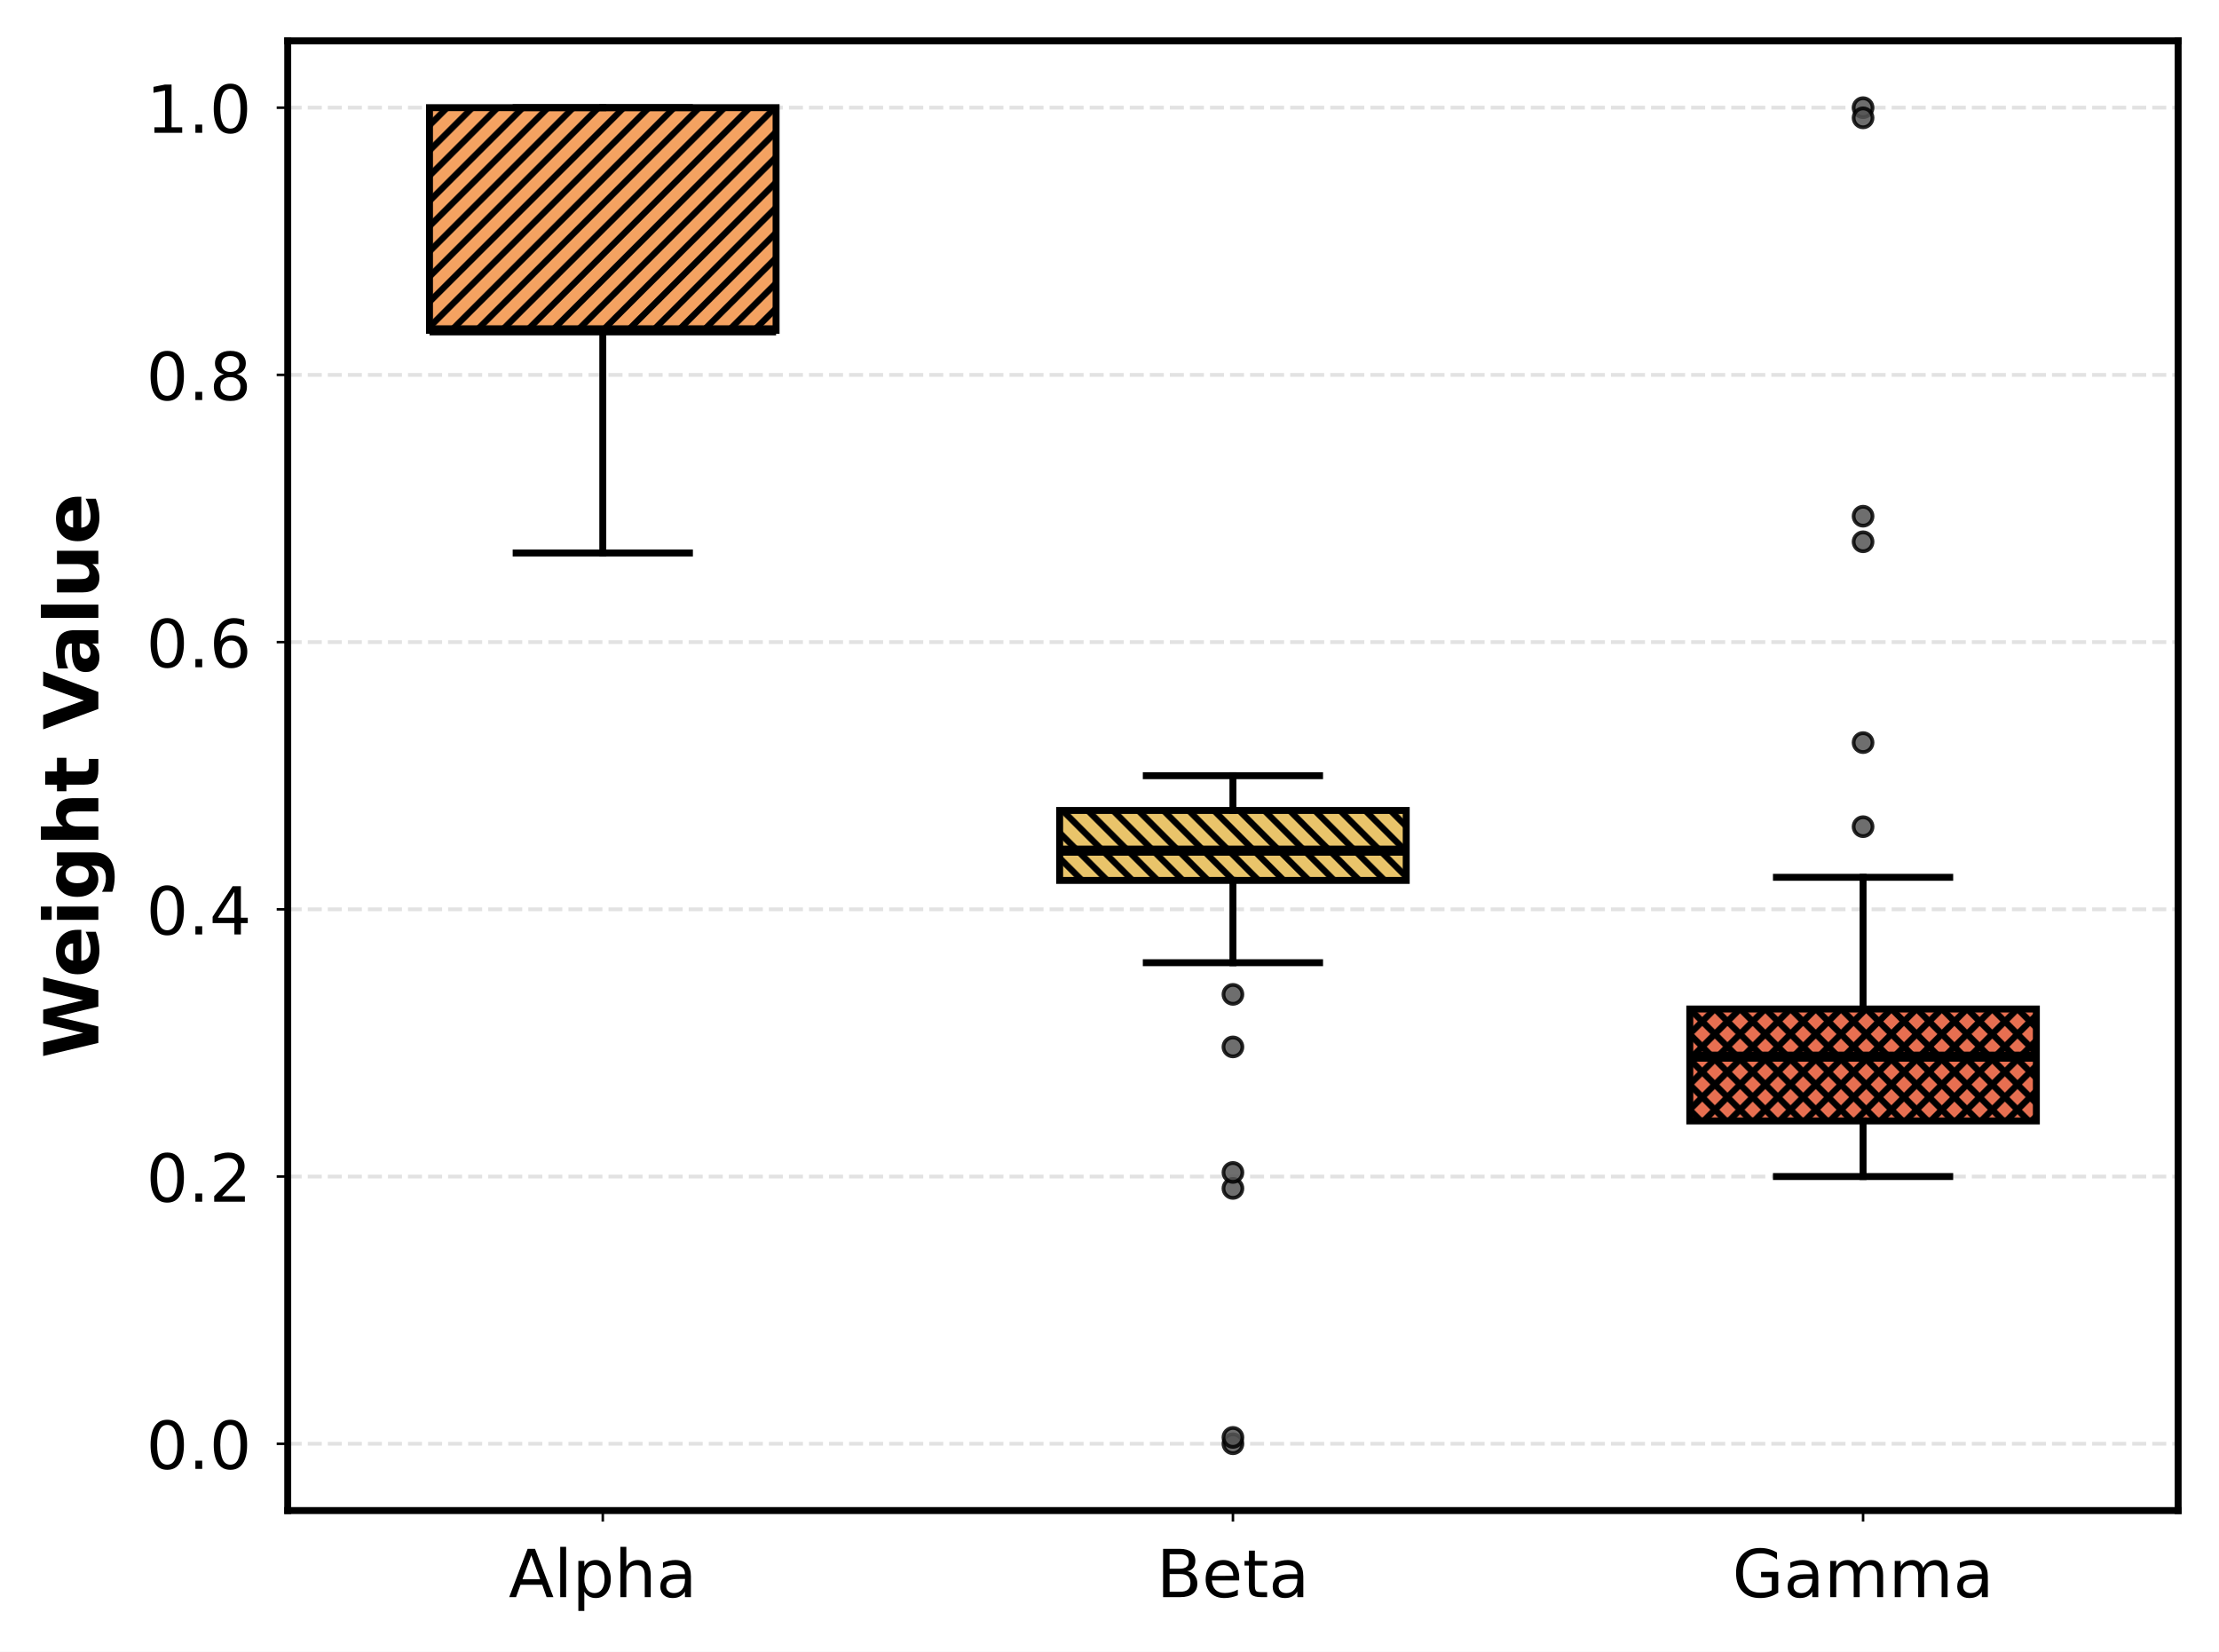
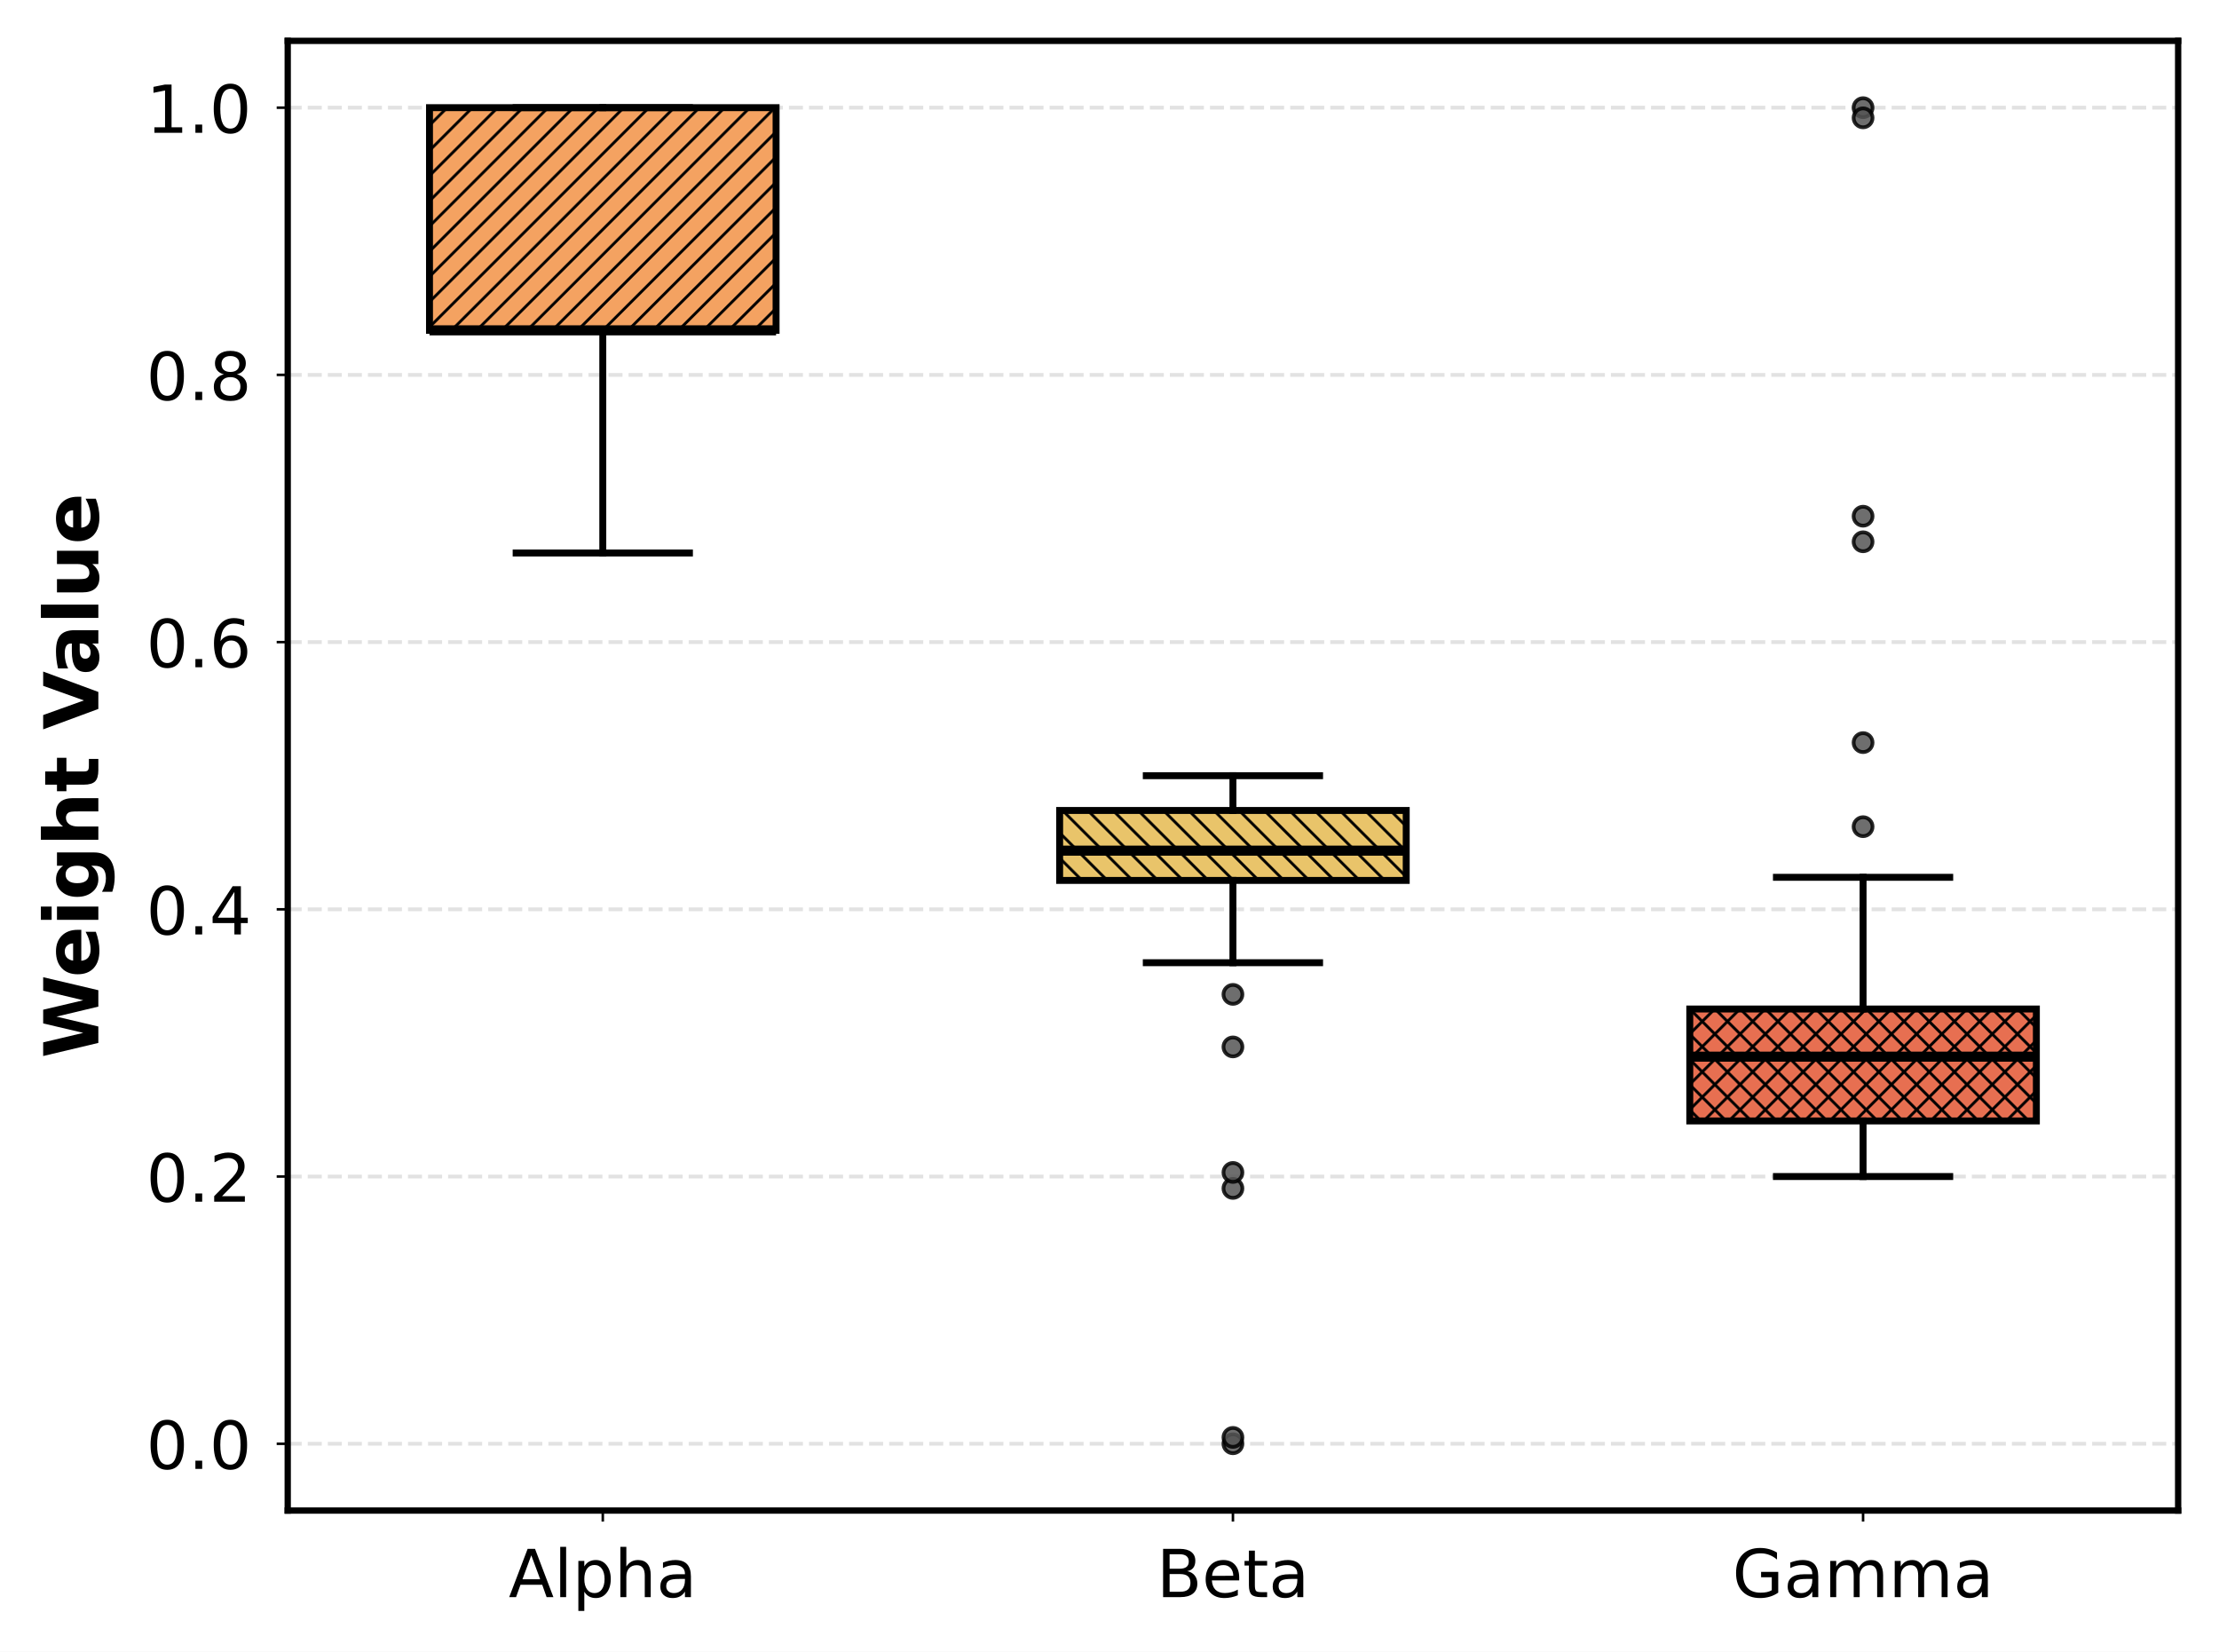
<svg xmlns="http://www.w3.org/2000/svg" xmlns:xlink="http://www.w3.org/1999/xlink" width="703.92pt" height="523.92pt" viewBox="0 0 703.92 523.92" version="1.1">
  <defs>
    <style type="text/css">*{stroke-linejoin: round; stroke-linecap: butt}</style>
  </defs>
  <g id="figure_1">
    <g id="patch_1">
      <path d="M 0 523.92  L 703.92 523.92  L 703.92 0  L 0 0  z " style="fill: #ffffff" />
    </g>
    <g id="axes_1">
      <g id="patch_2">
        <path d="M 91.272 479.135  L 690.96 479.135  L 690.96 12.96  L 91.272 12.96  z " style="fill: #ffffff" />
      </g>
      <g id="matplotlib.axis_1">
        <g id="xtick_1">
          <g id="line2d_1">
            <defs>
-               <path id="m7778592167" d="M 0 0  L 0 3.5  " style="stroke: #000000; stroke-width: 0.8" />
+               <path id="mcf97cfb8b0" d="M 0 0  L 0 3.5  " style="stroke: #000000; stroke-width: 0.8" />
            </defs>
            <g>
-               <use xlink:href="#m7778592167" x="191.22" y="479.135" style="stroke: #000000; stroke-width: 0.8" />
+               <use xlink:href="#mcf97cfb8b0" x="191.22" y="479.135" style="stroke: #000000; stroke-width: 0.8" />
            </g>
          </g>
          <g id="text_1">
            <text style="font-size: 21px; font-family: 'DejaVu Sans', 'Bitstream Vera Sans', 'Computer Modern Sans Serif', 'Lucida Grande', 'Verdana', 'Geneva', 'Lucid', 'Arial', 'Helvetica', 'Avant Garde', sans-serif; text-anchor: middle" x="191.22" y="506.592" transform="rotate(-0 191.2196 506.5922)">Alpha</text>
          </g>
        </g>
        <g id="xtick_2">
          <g id="line2d_2">
            <g>
-               <use xlink:href="#m7778592167" x="391.116" y="479.135" style="stroke: #000000; stroke-width: 0.8" />
+               <use xlink:href="#mcf97cfb8b0" x="391.116" y="479.135" style="stroke: #000000; stroke-width: 0.8" />
            </g>
          </g>
          <g id="text_2">
            <text style="font-size: 21px; font-family: 'DejaVu Sans', 'Bitstream Vera Sans', 'Computer Modern Sans Serif', 'Lucida Grande', 'Verdana', 'Geneva', 'Lucid', 'Arial', 'Helvetica', 'Avant Garde', sans-serif; text-anchor: middle" x="391.116" y="506.592" transform="rotate(-0 391.1155 506.5922)">Beta</text>
          </g>
        </g>
        <g id="xtick_3">
          <g id="line2d_3">
            <g>
-               <use xlink:href="#m7778592167" x="591.012" y="479.135" style="stroke: #000000; stroke-width: 0.8" />
+               <use xlink:href="#mcf97cfb8b0" x="591.012" y="479.135" style="stroke: #000000; stroke-width: 0.8" />
            </g>
          </g>
          <g id="text_3">
            <text style="font-size: 21px; font-family: 'DejaVu Sans', 'Bitstream Vera Sans', 'Computer Modern Sans Serif', 'Lucida Grande', 'Verdana', 'Geneva', 'Lucid', 'Arial', 'Helvetica', 'Avant Garde', sans-serif; text-anchor: middle" x="591.012" y="506.592" transform="rotate(-0 591.0115 506.5922)">Gamma</text>
          </g>
        </g>
      </g>
      <g id="matplotlib.axis_2">
        <g id="ytick_1">
          <g id="line2d_4">
-             <path d="M 91.272 457.946  L 690.96 457.946  " clip-path="url(#pc46ef95f96)" style="fill: none; stroke-dasharray: 4.44,1.92; stroke-dashoffset: 0; stroke: #c0c0c0; stroke-opacity: 0.45; stroke-width: 1.2" />
+             <path d="M 91.272 457.946  L 690.96 457.946  " clip-path="url(#pacaddf813a)" style="fill: none; stroke-dasharray: 4.44,1.92; stroke-dashoffset: 0; stroke: #c0c0c0; stroke-opacity: 0.45; stroke-width: 1.2" />
          </g>
          <g id="line2d_5">
            <defs>
-               <path id="m7e0f1bc969" d="M 0 0  L -3.5 0  " style="stroke: #000000; stroke-width: 0.8" />
+               <path id="ma9849f3c5c" d="M 0 0  L -3.5 0  " style="stroke: #000000; stroke-width: 0.8" />
            </defs>
            <g>
-               <use xlink:href="#m7e0f1bc969" x="91.272" y="457.946" style="stroke: #000000; stroke-width: 0.8" />
+               <use xlink:href="#ma9849f3c5c" x="91.272" y="457.946" style="stroke: #000000; stroke-width: 0.8" />
            </g>
          </g>
          <g id="text_4">
            <text style="font-size: 21px; font-family: 'DejaVu Sans', 'Bitstream Vera Sans', 'Computer Modern Sans Serif', 'Lucida Grande', 'Verdana', 'Geneva', 'Lucid', 'Arial', 'Helvetica', 'Avant Garde', sans-serif; text-anchor: end" x="79.772" y="465.924" transform="rotate(-0 79.77156 465.924)">0.0</text>
          </g>
        </g>
        <g id="ytick_2">
          <g id="line2d_6">
-             <path d="M 91.272 373.186  L 690.96 373.186  " clip-path="url(#pc46ef95f96)" style="fill: none; stroke-dasharray: 4.44,1.92; stroke-dashoffset: 0; stroke: #c0c0c0; stroke-opacity: 0.45; stroke-width: 1.2" />
+             <path d="M 91.272 373.186  L 690.96 373.186  " clip-path="url(#pacaddf813a)" style="fill: none; stroke-dasharray: 4.44,1.92; stroke-dashoffset: 0; stroke: #c0c0c0; stroke-opacity: 0.45; stroke-width: 1.2" />
          </g>
          <g id="line2d_7">
            <g>
-               <use xlink:href="#m7e0f1bc969" x="91.272" y="373.186" style="stroke: #000000; stroke-width: 0.8" />
+               <use xlink:href="#ma9849f3c5c" x="91.272" y="373.186" style="stroke: #000000; stroke-width: 0.8" />
            </g>
          </g>
          <g id="text_5">
            <text style="font-size: 21px; font-family: 'DejaVu Sans', 'Bitstream Vera Sans', 'Computer Modern Sans Serif', 'Lucida Grande', 'Verdana', 'Geneva', 'Lucid', 'Arial', 'Helvetica', 'Avant Garde', sans-serif; text-anchor: end" x="79.772" y="381.165" transform="rotate(-0 79.77156 381.1648)">0.2</text>
          </g>
        </g>
        <g id="ytick_3">
          <g id="line2d_8">
-             <path d="M 91.272 288.427  L 690.96 288.427  " clip-path="url(#pc46ef95f96)" style="fill: none; stroke-dasharray: 4.44,1.92; stroke-dashoffset: 0; stroke: #c0c0c0; stroke-opacity: 0.45; stroke-width: 1.2" />
+             <path d="M 91.272 288.427  L 690.96 288.427  " clip-path="url(#pacaddf813a)" style="fill: none; stroke-dasharray: 4.44,1.92; stroke-dashoffset: 0; stroke: #c0c0c0; stroke-opacity: 0.45; stroke-width: 1.2" />
          </g>
          <g id="line2d_9">
            <g>
-               <use xlink:href="#m7e0f1bc969" x="91.272" y="288.427" style="stroke: #000000; stroke-width: 0.8" />
+               <use xlink:href="#ma9849f3c5c" x="91.272" y="288.427" style="stroke: #000000; stroke-width: 0.8" />
            </g>
          </g>
          <g id="text_6">
            <text style="font-size: 21px; font-family: 'DejaVu Sans', 'Bitstream Vera Sans', 'Computer Modern Sans Serif', 'Lucida Grande', 'Verdana', 'Geneva', 'Lucid', 'Arial', 'Helvetica', 'Avant Garde', sans-serif; text-anchor: end" x="79.772" y="296.406" transform="rotate(-0 79.77156 296.4057)">0.4</text>
          </g>
        </g>
        <g id="ytick_4">
          <g id="line2d_10">
-             <path d="M 91.272 203.668  L 690.96 203.668  " clip-path="url(#pc46ef95f96)" style="fill: none; stroke-dasharray: 4.44,1.92; stroke-dashoffset: 0; stroke: #c0c0c0; stroke-opacity: 0.45; stroke-width: 1.2" />
+             <path d="M 91.272 203.668  L 690.96 203.668  " clip-path="url(#pacaddf813a)" style="fill: none; stroke-dasharray: 4.44,1.92; stroke-dashoffset: 0; stroke: #c0c0c0; stroke-opacity: 0.45; stroke-width: 1.2" />
          </g>
          <g id="line2d_11">
            <g>
-               <use xlink:href="#m7e0f1bc969" x="91.272" y="203.668" style="stroke: #000000; stroke-width: 0.8" />
+               <use xlink:href="#ma9849f3c5c" x="91.272" y="203.668" style="stroke: #000000; stroke-width: 0.8" />
            </g>
          </g>
          <g id="text_7">
            <text style="font-size: 21px; font-family: 'DejaVu Sans', 'Bitstream Vera Sans', 'Computer Modern Sans Serif', 'Lucida Grande', 'Verdana', 'Geneva', 'Lucid', 'Arial', 'Helvetica', 'Avant Garde', sans-serif; text-anchor: end" x="79.772" y="211.647" transform="rotate(-0 79.77156 211.6465)">0.6</text>
          </g>
        </g>
        <g id="ytick_5">
          <g id="line2d_12">
-             <path d="M 91.272 118.909  L 690.96 118.909  " clip-path="url(#pc46ef95f96)" style="fill: none; stroke-dasharray: 4.44,1.92; stroke-dashoffset: 0; stroke: #c0c0c0; stroke-opacity: 0.45; stroke-width: 1.2" />
+             <path d="M 91.272 118.909  L 690.96 118.909  " clip-path="url(#pacaddf813a)" style="fill: none; stroke-dasharray: 4.44,1.92; stroke-dashoffset: 0; stroke: #c0c0c0; stroke-opacity: 0.45; stroke-width: 1.2" />
          </g>
          <g id="line2d_13">
            <g>
-               <use xlink:href="#m7e0f1bc969" x="91.272" y="118.909" style="stroke: #000000; stroke-width: 0.8" />
+               <use xlink:href="#ma9849f3c5c" x="91.272" y="118.909" style="stroke: #000000; stroke-width: 0.8" />
            </g>
          </g>
          <g id="text_8">
            <text style="font-size: 21px; font-family: 'DejaVu Sans', 'Bitstream Vera Sans', 'Computer Modern Sans Serif', 'Lucida Grande', 'Verdana', 'Geneva', 'Lucid', 'Arial', 'Helvetica', 'Avant Garde', sans-serif; text-anchor: end" x="79.772" y="126.887" transform="rotate(-0 79.77156 126.8873)">0.8</text>
          </g>
        </g>
        <g id="ytick_6">
          <g id="line2d_14">
-             <path d="M 91.272 34.15  L 690.96 34.15  " clip-path="url(#pc46ef95f96)" style="fill: none; stroke-dasharray: 4.44,1.92; stroke-dashoffset: 0; stroke: #c0c0c0; stroke-opacity: 0.45; stroke-width: 1.2" />
+             <path d="M 91.272 34.15  L 690.96 34.15  " clip-path="url(#pacaddf813a)" style="fill: none; stroke-dasharray: 4.44,1.92; stroke-dashoffset: 0; stroke: #c0c0c0; stroke-opacity: 0.45; stroke-width: 1.2" />
          </g>
          <g id="line2d_15">
            <g>
-               <use xlink:href="#m7e0f1bc969" x="91.272" y="34.15" style="stroke: #000000; stroke-width: 0.8" />
+               <use xlink:href="#ma9849f3c5c" x="91.272" y="34.15" style="stroke: #000000; stroke-width: 0.8" />
            </g>
          </g>
          <g id="text_9">
            <text style="font-size: 21px; font-family: 'DejaVu Sans', 'Bitstream Vera Sans', 'Computer Modern Sans Serif', 'Lucida Grande', 'Verdana', 'Geneva', 'Lucid', 'Arial', 'Helvetica', 'Avant Garde', sans-serif; text-anchor: end" x="79.772" y="42.128" transform="rotate(-0 79.77156 42.12815)">1.0</text>
          </g>
        </g>
        <g id="text_10">
          <text style="font-weight: 700; font-size: 24px; font-family: 'DejaVu Sans', 'Bitstream Vera Sans', 'Computer Modern Sans Serif', 'Lucida Grande', 'Verdana', 'Geneva', 'Lucid', 'Arial', 'Helvetica', 'Avant Garde', sans-serif; text-anchor: middle" x="31.196" y="246.048" transform="rotate(-90 31.19625 246.0477)">Weight Value</text>
        </g>
      </g>
      <g id="patch_3">
-         <path d="M 136.248 104.782  L 246.191 104.782  L 246.191 34.15  L 136.248 34.15  L 136.248 104.782  z " clip-path="url(#pc46ef95f96)" style="fill: url(#ha6aa08aa1b); stroke: #000000; stroke-width: 2.2; stroke-linejoin: miter" />
+         <path d="M 136.248 104.782  L 246.191 104.782  L 246.191 34.15  L 136.248 34.15  L 136.248 104.782  z " clip-path="url(#pacaddf813a)" style="fill: url(#h7d6b3913ab); stroke: #000000; stroke-width: 2.2; stroke-linejoin: miter" />
      </g>
      <g id="line2d_16">
-         <path d="M 191.22 104.782  L 191.22 175.415  " clip-path="url(#pc46ef95f96)" style="fill: none; stroke: #000000; stroke-width: 2.2; stroke-linecap: square" />
+         <path d="M 191.22 104.782  L 191.22 175.415  " clip-path="url(#pacaddf813a)" style="fill: none; stroke: #000000; stroke-width: 2.2; stroke-linecap: square" />
      </g>
      <g id="line2d_17">
-         <path d="M 191.22 34.15  L 191.22 34.15  " clip-path="url(#pc46ef95f96)" style="fill: none; stroke: #000000; stroke-width: 2.2; stroke-linecap: square" />
+         <path d="M 191.22 34.15  L 191.22 34.15  " clip-path="url(#pacaddf813a)" style="fill: none; stroke: #000000; stroke-width: 2.2; stroke-linecap: square" />
      </g>
      <g id="line2d_18">
-         <path d="M 163.734 175.415  L 218.705 175.415  " clip-path="url(#pc46ef95f96)" style="fill: none; stroke: #000000; stroke-width: 2.2; stroke-linecap: square" />
+         <path d="M 163.734 175.415  L 218.705 175.415  " clip-path="url(#pacaddf813a)" style="fill: none; stroke: #000000; stroke-width: 2.2; stroke-linecap: square" />
      </g>
      <g id="line2d_19">
-         <path d="M 163.734 34.15  L 218.705 34.15  " clip-path="url(#pc46ef95f96)" style="fill: none; stroke: #000000; stroke-width: 2.2; stroke-linecap: square" />
+         <path d="M 163.734 34.15  L 218.705 34.15  " clip-path="url(#pacaddf813a)" style="fill: none; stroke: #000000; stroke-width: 2.2; stroke-linecap: square" />
      </g>
      <g id="line2d_20" />
      <g id="patch_4">
-         <path d="M 336.144 279.26  L 446.087 279.26  L 446.087 257.07  L 336.144 257.07  L 336.144 279.26  z " clip-path="url(#pc46ef95f96)" style="fill: url(#hb870a27fb7); stroke: #000000; stroke-width: 2.2; stroke-linejoin: miter" />
+         <path d="M 336.144 279.26  L 446.087 279.26  L 446.087 257.07  L 336.144 257.07  L 336.144 279.26  z " clip-path="url(#pacaddf813a)" style="fill: url(#h9056e5158a); stroke: #000000; stroke-width: 2.2; stroke-linejoin: miter" />
      </g>
      <g id="line2d_21">
-         <path d="M 391.116 279.26  L 391.116 305.365  " clip-path="url(#pc46ef95f96)" style="fill: none; stroke: #000000; stroke-width: 2.2; stroke-linecap: square" />
+         <path d="M 391.116 279.26  L 391.116 305.365  " clip-path="url(#pacaddf813a)" style="fill: none; stroke: #000000; stroke-width: 2.2; stroke-linecap: square" />
      </g>
      <g id="line2d_22">
-         <path d="M 391.116 257.07  L 391.116 246.048  " clip-path="url(#pc46ef95f96)" style="fill: none; stroke: #000000; stroke-width: 2.2; stroke-linecap: square" />
+         <path d="M 391.116 257.07  L 391.116 246.048  " clip-path="url(#pacaddf813a)" style="fill: none; stroke: #000000; stroke-width: 2.2; stroke-linecap: square" />
      </g>
      <g id="line2d_23">
-         <path d="M 363.63 305.365  L 418.601 305.365  " clip-path="url(#pc46ef95f96)" style="fill: none; stroke: #000000; stroke-width: 2.2; stroke-linecap: square" />
+         <path d="M 363.63 305.365  L 418.601 305.365  " clip-path="url(#pacaddf813a)" style="fill: none; stroke: #000000; stroke-width: 2.2; stroke-linecap: square" />
      </g>
      <g id="line2d_24">
-         <path d="M 363.63 246.048  L 418.601 246.048  " clip-path="url(#pc46ef95f96)" style="fill: none; stroke: #000000; stroke-width: 2.2; stroke-linecap: square" />
+         <path d="M 363.63 246.048  L 418.601 246.048  " clip-path="url(#pacaddf813a)" style="fill: none; stroke: #000000; stroke-width: 2.2; stroke-linecap: square" />
      </g>
      <g id="line2d_25">
        <defs>
-           <path id="m4d5c32fad3" d="M 0 3  C 0.796 3 1.559 2.684 2.121 2.121  C 2.684 1.559 3 0.796 3 0  C 3 -0.796 2.684 -1.559 2.121 -2.121  C 1.559 -2.684 0.796 -3 0 -3  C -0.796 -3 -1.559 -2.684 -2.121 -2.121  C -2.684 -1.559 -3 -0.796 -3 0  C -3 0.796 -2.684 1.559 -2.121 2.121  C -1.559 2.684 -0.796 3 0 3  z " style="stroke: #000000; stroke-opacity: 0.85; stroke-width: 1.2" />
+           <path id="m21be22a640" d="M 0 3  C 0.796 3 1.559 2.684 2.121 2.121  C 2.684 1.559 3 0.796 3 0  C 3 -0.796 2.684 -1.559 2.121 -2.121  C 1.559 -2.684 0.796 -3 0 -3  C -0.796 -3 -1.559 -2.684 -2.121 -2.121  C -2.684 -1.559 -3 -0.796 -3 0  C -3 0.796 -2.684 1.559 -2.121 2.121  C -1.559 2.684 -0.796 3 0 3  z " style="stroke: #000000; stroke-opacity: 0.85; stroke-width: 1.2" />
        </defs>
-         <g clip-path="url(#pc46ef95f96)">
-           <use xlink:href="#m4d5c32fad3" x="391.116" y="332.071" style="fill: #555555; fill-opacity: 0.85; stroke: #000000; stroke-opacity: 0.85; stroke-width: 1.2" />
-           <use xlink:href="#m4d5c32fad3" x="391.116" y="376.955" style="fill: #555555; fill-opacity: 0.85; stroke: #000000; stroke-opacity: 0.85; stroke-width: 1.2" />
-           <use xlink:href="#m4d5c32fad3" x="391.116" y="371.885" style="fill: #555555; fill-opacity: 0.85; stroke: #000000; stroke-opacity: 0.85; stroke-width: 1.2" />
-           <use xlink:href="#m4d5c32fad3" x="391.116" y="315.406" style="fill: #555555; fill-opacity: 0.85; stroke: #000000; stroke-opacity: 0.85; stroke-width: 1.2" />
-           <use xlink:href="#m4d5c32fad3" x="391.116" y="457.946" style="fill: #555555; fill-opacity: 0.85; stroke: #000000; stroke-opacity: 0.85; stroke-width: 1.2" />
-           <use xlink:href="#m4d5c32fad3" x="391.116" y="455.928" style="fill: #555555; fill-opacity: 0.85; stroke: #000000; stroke-opacity: 0.85; stroke-width: 1.2" />
+         <g clip-path="url(#pacaddf813a)">
+           <use xlink:href="#m21be22a640" x="391.116" y="332.071" style="fill: #555555; fill-opacity: 0.85; stroke: #000000; stroke-opacity: 0.85; stroke-width: 1.2" />
+           <use xlink:href="#m21be22a640" x="391.116" y="376.955" style="fill: #555555; fill-opacity: 0.85; stroke: #000000; stroke-opacity: 0.85; stroke-width: 1.2" />
+           <use xlink:href="#m21be22a640" x="391.116" y="371.885" style="fill: #555555; fill-opacity: 0.85; stroke: #000000; stroke-opacity: 0.85; stroke-width: 1.2" />
+           <use xlink:href="#m21be22a640" x="391.116" y="315.406" style="fill: #555555; fill-opacity: 0.85; stroke: #000000; stroke-opacity: 0.85; stroke-width: 1.2" />
+           <use xlink:href="#m21be22a640" x="391.116" y="457.946" style="fill: #555555; fill-opacity: 0.85; stroke: #000000; stroke-opacity: 0.85; stroke-width: 1.2" />
+           <use xlink:href="#m21be22a640" x="391.116" y="455.928" style="fill: #555555; fill-opacity: 0.85; stroke: #000000; stroke-opacity: 0.85; stroke-width: 1.2" />
        </g>
      </g>
      <g id="patch_5">
-         <path d="M 536.04 355.551  L 645.983 355.551  L 645.983 320.047  L 536.04 320.047  L 536.04 355.551  z " clip-path="url(#pc46ef95f96)" style="fill: url(#h9d6672d9af); stroke: #000000; stroke-width: 2.2; stroke-linejoin: miter" />
+         <path d="M 536.04 355.551  L 645.983 355.551  L 645.983 320.047  L 536.04 320.047  L 536.04 355.551  z " clip-path="url(#pacaddf813a)" style="fill: url(#h86b1c3372a); stroke: #000000; stroke-width: 2.2; stroke-linejoin: miter" />
      </g>
      <g id="line2d_26">
-         <path d="M 591.012 355.551  L 591.012 373.186  " clip-path="url(#pc46ef95f96)" style="fill: none; stroke: #000000; stroke-width: 2.2; stroke-linecap: square" />
+         <path d="M 591.012 355.551  L 591.012 373.186  " clip-path="url(#pacaddf813a)" style="fill: none; stroke: #000000; stroke-width: 2.2; stroke-linecap: square" />
      </g>
      <g id="line2d_27">
-         <path d="M 591.012 320.047  L 591.012 278.279  " clip-path="url(#pc46ef95f96)" style="fill: none; stroke: #000000; stroke-width: 2.2; stroke-linecap: square" />
+         <path d="M 591.012 320.047  L 591.012 278.279  " clip-path="url(#pacaddf813a)" style="fill: none; stroke: #000000; stroke-width: 2.2; stroke-linecap: square" />
      </g>
      <g id="line2d_28">
-         <path d="M 563.526 373.186  L 618.497 373.186  " clip-path="url(#pc46ef95f96)" style="fill: none; stroke: #000000; stroke-width: 2.2; stroke-linecap: square" />
+         <path d="M 563.526 373.186  L 618.497 373.186  " clip-path="url(#pacaddf813a)" style="fill: none; stroke: #000000; stroke-width: 2.2; stroke-linecap: square" />
      </g>
      <g id="line2d_29">
-         <path d="M 563.526 278.279  L 618.497 278.279  " clip-path="url(#pc46ef95f96)" style="fill: none; stroke: #000000; stroke-width: 2.2; stroke-linecap: square" />
+         <path d="M 563.526 278.279  L 618.497 278.279  " clip-path="url(#pacaddf813a)" style="fill: none; stroke: #000000; stroke-width: 2.2; stroke-linecap: square" />
      </g>
      <g id="line2d_30">
-         <g clip-path="url(#pc46ef95f96)">
-           <use xlink:href="#m4d5c32fad3" x="591.012" y="235.55" style="fill: #555555; fill-opacity: 0.85; stroke: #000000; stroke-opacity: 0.85; stroke-width: 1.2" />
-           <use xlink:href="#m4d5c32fad3" x="591.012" y="163.734" style="fill: #555555; fill-opacity: 0.85; stroke: #000000; stroke-opacity: 0.85; stroke-width: 1.2" />
-           <use xlink:href="#m4d5c32fad3" x="591.012" y="171.847" style="fill: #555555; fill-opacity: 0.85; stroke: #000000; stroke-opacity: 0.85; stroke-width: 1.2" />
-           <use xlink:href="#m4d5c32fad3" x="591.012" y="262.214" style="fill: #555555; fill-opacity: 0.85; stroke: #000000; stroke-opacity: 0.85; stroke-width: 1.2" />
-           <use xlink:href="#m4d5c32fad3" x="591.012" y="34.15" style="fill: #555555; fill-opacity: 0.85; stroke: #000000; stroke-opacity: 0.85; stroke-width: 1.2" />
-           <use xlink:href="#m4d5c32fad3" x="591.012" y="37.379" style="fill: #555555; fill-opacity: 0.85; stroke: #000000; stroke-opacity: 0.85; stroke-width: 1.2" />
+         <g clip-path="url(#pacaddf813a)">
+           <use xlink:href="#m21be22a640" x="591.012" y="235.55" style="fill: #555555; fill-opacity: 0.85; stroke: #000000; stroke-opacity: 0.85; stroke-width: 1.2" />
+           <use xlink:href="#m21be22a640" x="591.012" y="163.734" style="fill: #555555; fill-opacity: 0.85; stroke: #000000; stroke-opacity: 0.85; stroke-width: 1.2" />
+           <use xlink:href="#m21be22a640" x="591.012" y="171.847" style="fill: #555555; fill-opacity: 0.85; stroke: #000000; stroke-opacity: 0.85; stroke-width: 1.2" />
+           <use xlink:href="#m21be22a640" x="591.012" y="262.214" style="fill: #555555; fill-opacity: 0.85; stroke: #000000; stroke-opacity: 0.85; stroke-width: 1.2" />
+           <use xlink:href="#m21be22a640" x="591.012" y="34.15" style="fill: #555555; fill-opacity: 0.85; stroke: #000000; stroke-opacity: 0.85; stroke-width: 1.2" />
+           <use xlink:href="#m21be22a640" x="591.012" y="37.379" style="fill: #555555; fill-opacity: 0.85; stroke: #000000; stroke-opacity: 0.85; stroke-width: 1.2" />
        </g>
      </g>
      <g id="line2d_31">
-         <path d="M 136.248 104.782  L 246.191 104.782  " clip-path="url(#pc46ef95f96)" style="fill: none; stroke: #000000; stroke-width: 3.2" />
+         <path d="M 136.248 104.782  L 246.191 104.782  " clip-path="url(#pacaddf813a)" style="fill: none; stroke: #000000; stroke-width: 3.2" />
      </g>
      <g id="line2d_32">
-         <path d="M 336.144 269.815  L 446.087 269.815  " clip-path="url(#pc46ef95f96)" style="fill: none; stroke: #000000; stroke-width: 3.2" />
+         <path d="M 336.144 269.815  L 446.087 269.815  " clip-path="url(#pacaddf813a)" style="fill: none; stroke: #000000; stroke-width: 3.2" />
      </g>
      <g id="line2d_33">
-         <path d="M 536.04 335.158  L 645.983 335.158  " clip-path="url(#pc46ef95f96)" style="fill: none; stroke: #000000; stroke-width: 3.2" />
+         <path d="M 536.04 335.158  L 645.983 335.158  " clip-path="url(#pacaddf813a)" style="fill: none; stroke: #000000; stroke-width: 3.2" />
      </g>
      <g id="patch_6">
-         <path d="M 91.272 479.135  L 91.272 12.96  " style="fill: none; stroke: #000000; stroke-width: 2.2; stroke-linejoin: miter; stroke-linecap: square" />
+         <path d="M 91.272 479.135  L 91.272 12.96  " style="fill: none; stroke: #000000; stroke-width: 2; stroke-linejoin: miter; stroke-linecap: square" />
      </g>
      <g id="patch_7">
-         <path d="M 690.96 479.135  L 690.96 12.96  " style="fill: none; stroke: #000000; stroke-width: 2.2; stroke-linejoin: miter; stroke-linecap: square" />
+         <path d="M 690.96 479.135  L 690.96 12.96  " style="fill: none; stroke: #000000; stroke-width: 2; stroke-linejoin: miter; stroke-linecap: square" />
      </g>
      <g id="patch_8">
-         <path d="M 91.272 479.135  L 690.96 479.135  " style="fill: none; stroke: #000000; stroke-width: 2.2; stroke-linejoin: miter; stroke-linecap: square" />
+         <path d="M 91.272 479.135  L 690.96 479.135  " style="fill: none; stroke: #000000; stroke-width: 2; stroke-linejoin: miter; stroke-linecap: square" />
      </g>
      <g id="patch_9">
-         <path d="M 91.272 12.96  L 690.96 12.96  " style="fill: none; stroke: #000000; stroke-width: 2.2; stroke-linejoin: miter; stroke-linecap: square" />
+         <path d="M 91.272 12.96  L 690.96 12.96  " style="fill: none; stroke: #000000; stroke-width: 2; stroke-linejoin: miter; stroke-linecap: square" />
      </g>
    </g>
  </g>
  <defs>
-     <clipPath id="pc46ef95f96">
+     <clipPath id="pacaddf813a">
      <rect x="91.272" y="12.96" width="599.688" height="466.175" />
    </clipPath>
  </defs>
  <defs>
-     <pattern id="ha6aa08aa1b" patternUnits="userSpaceOnUse" x="0" y="0" width="72" height="72">
+     <pattern id="h7d6b3913ab" patternUnits="userSpaceOnUse" x="0" y="0" width="72" height="72">
      <rect x="0" y="0" width="73" height="73" fill="#f4a261" />
-       <path d="M -36 36  L 36 -36  M -32 40  L 40 -32  M -28 44  L 44 -28  M -24 48  L 48 -24  M -20 52  L 52 -20  M -16 56  L 56 -16  M -12 60  L 60 -12  M -8 64  L 64 -8  M -4 68  L 68 -4  M 0 72  L 72 0  M 4 76  L 76 4  M 8 80  L 80 8  M 12 84  L 84 12  M 16 88  L 88 16  M 20 92  L 92 20  M 24 96  L 96 24  M 28 100  L 100 28  M 32 104  L 104 32  M 36 108  L 108 36  " style="fill: #000000; stroke: #000000; stroke-width: 2.0; stroke-linecap: butt; stroke-linejoin: miter" />
+       <path d="M -36 36  L 36 -36  M -32 40  L 40 -32  M -28 44  L 44 -28  M -24 48  L 48 -24  M -20 52  L 52 -20  M -16 56  L 56 -16  M -12 60  L 60 -12  M -8 64  L 64 -8  M -4 68  L 68 -4  M 0 72  L 72 0  M 4 76  L 76 4  M 8 80  L 80 8  M 12 84  L 84 12  M 16 88  L 88 16  M 20 92  L 92 20  M 24 96  L 96 24  M 28 100  L 100 28  M 32 104  L 104 32  M 36 108  L 108 36  " style="fill: #000000; stroke: #000000; stroke-width: 0.9; stroke-linecap: butt; stroke-linejoin: miter" />
    </pattern>
-     <pattern id="hb870a27fb7" patternUnits="userSpaceOnUse" x="0" y="0" width="72" height="72">
+     <pattern id="h9056e5158a" patternUnits="userSpaceOnUse" x="0" y="0" width="72" height="72">
      <rect x="0" y="0" width="73" height="73" fill="#e9c46a" />
-       <path d="M -36 36  L 36 108  M -32 32  L 40 104  M -28 28  L 44 100  M -24 24  L 48 96  M -20 20  L 52 92  M -16 16  L 56 88  M -12 12  L 60 84  M -8 8  L 64 80  M -4 4  L 68 76  M 0 0  L 72 72  M 4 -4  L 76 68  M 8 -8  L 80 64  M 12 -12  L 84 60  M 16 -16  L 88 56  M 20 -20  L 92 52  M 24 -24  L 96 48  M 28 -28  L 100 44  M 32 -32  L 104 40  M 36 -36  L 108 36  " style="fill: #000000; stroke: #000000; stroke-width: 2.0; stroke-linecap: butt; stroke-linejoin: miter" />
+       <path d="M -36 36  L 36 108  M -32 32  L 40 104  M -28 28  L 44 100  M -24 24  L 48 96  M -20 20  L 52 92  M -16 16  L 56 88  M -12 12  L 60 84  M -8 8  L 64 80  M -4 4  L 68 76  M 0 0  L 72 72  M 4 -4  L 76 68  M 8 -8  L 80 64  M 12 -12  L 84 60  M 16 -16  L 88 56  M 20 -20  L 92 52  M 24 -24  L 96 48  M 28 -28  L 100 44  M 32 -32  L 104 40  M 36 -36  L 108 36  " style="fill: #000000; stroke: #000000; stroke-width: 0.9; stroke-linecap: butt; stroke-linejoin: miter" />
    </pattern>
-     <pattern id="h9d6672d9af" patternUnits="userSpaceOnUse" x="0" y="0" width="72" height="72">
+     <pattern id="h86b1c3372a" patternUnits="userSpaceOnUse" x="0" y="0" width="72" height="72">
      <rect x="0" y="0" width="73" height="73" fill="#e76f51" />
-       <path d="M -36 36  L 36 -36  M -32 40  L 40 -32  M -28 44  L 44 -28  M -24 48  L 48 -24  M -20 52  L 52 -20  M -16 56  L 56 -16  M -12 60  L 60 -12  M -8 64  L 64 -8  M -4 68  L 68 -4  M 0 72  L 72 0  M 4 76  L 76 4  M 8 80  L 80 8  M 12 84  L 84 12  M 16 88  L 88 16  M 20 92  L 92 20  M 24 96  L 96 24  M 28 100  L 100 28  M 32 104  L 104 32  M 36 108  L 108 36  M -36 36  L 36 108  M -32 32  L 40 104  M -28 28  L 44 100  M -24 24  L 48 96  M -20 20  L 52 92  M -16 16  L 56 88  M -12 12  L 60 84  M -8 8  L 64 80  M -4 4  L 68 76  M 0 0  L 72 72  M 4 -4  L 76 68  M 8 -8  L 80 64  M 12 -12  L 84 60  M 16 -16  L 88 56  M 20 -20  L 92 52  M 24 -24  L 96 48  M 28 -28  L 100 44  M 32 -32  L 104 40  M 36 -36  L 108 36  " style="fill: #000000; stroke: #000000; stroke-width: 2.0; stroke-linecap: butt; stroke-linejoin: miter" />
+       <path d="M -36 36  L 36 -36  M -32 40  L 40 -32  M -28 44  L 44 -28  M -24 48  L 48 -24  M -20 52  L 52 -20  M -16 56  L 56 -16  M -12 60  L 60 -12  M -8 64  L 64 -8  M -4 68  L 68 -4  M 0 72  L 72 0  M 4 76  L 76 4  M 8 80  L 80 8  M 12 84  L 84 12  M 16 88  L 88 16  M 20 92  L 92 20  M 24 96  L 96 24  M 28 100  L 100 28  M 32 104  L 104 32  M 36 108  L 108 36  M -36 36  L 36 108  M -32 32  L 40 104  M -28 28  L 44 100  M -24 24  L 48 96  M -20 20  L 52 92  M -16 16  L 56 88  M -12 12  L 60 84  M -8 8  L 64 80  M -4 4  L 68 76  M 0 0  L 72 72  M 4 -4  L 76 68  M 8 -8  L 80 64  M 12 -12  L 84 60  M 16 -16  L 88 56  M 20 -20  L 92 52  M 24 -24  L 96 48  M 28 -28  L 100 44  M 32 -32  L 104 40  M 36 -36  L 108 36  " style="fill: #000000; stroke: #000000; stroke-width: 0.9; stroke-linecap: butt; stroke-linejoin: miter" />
    </pattern>
  </defs>
</svg>
